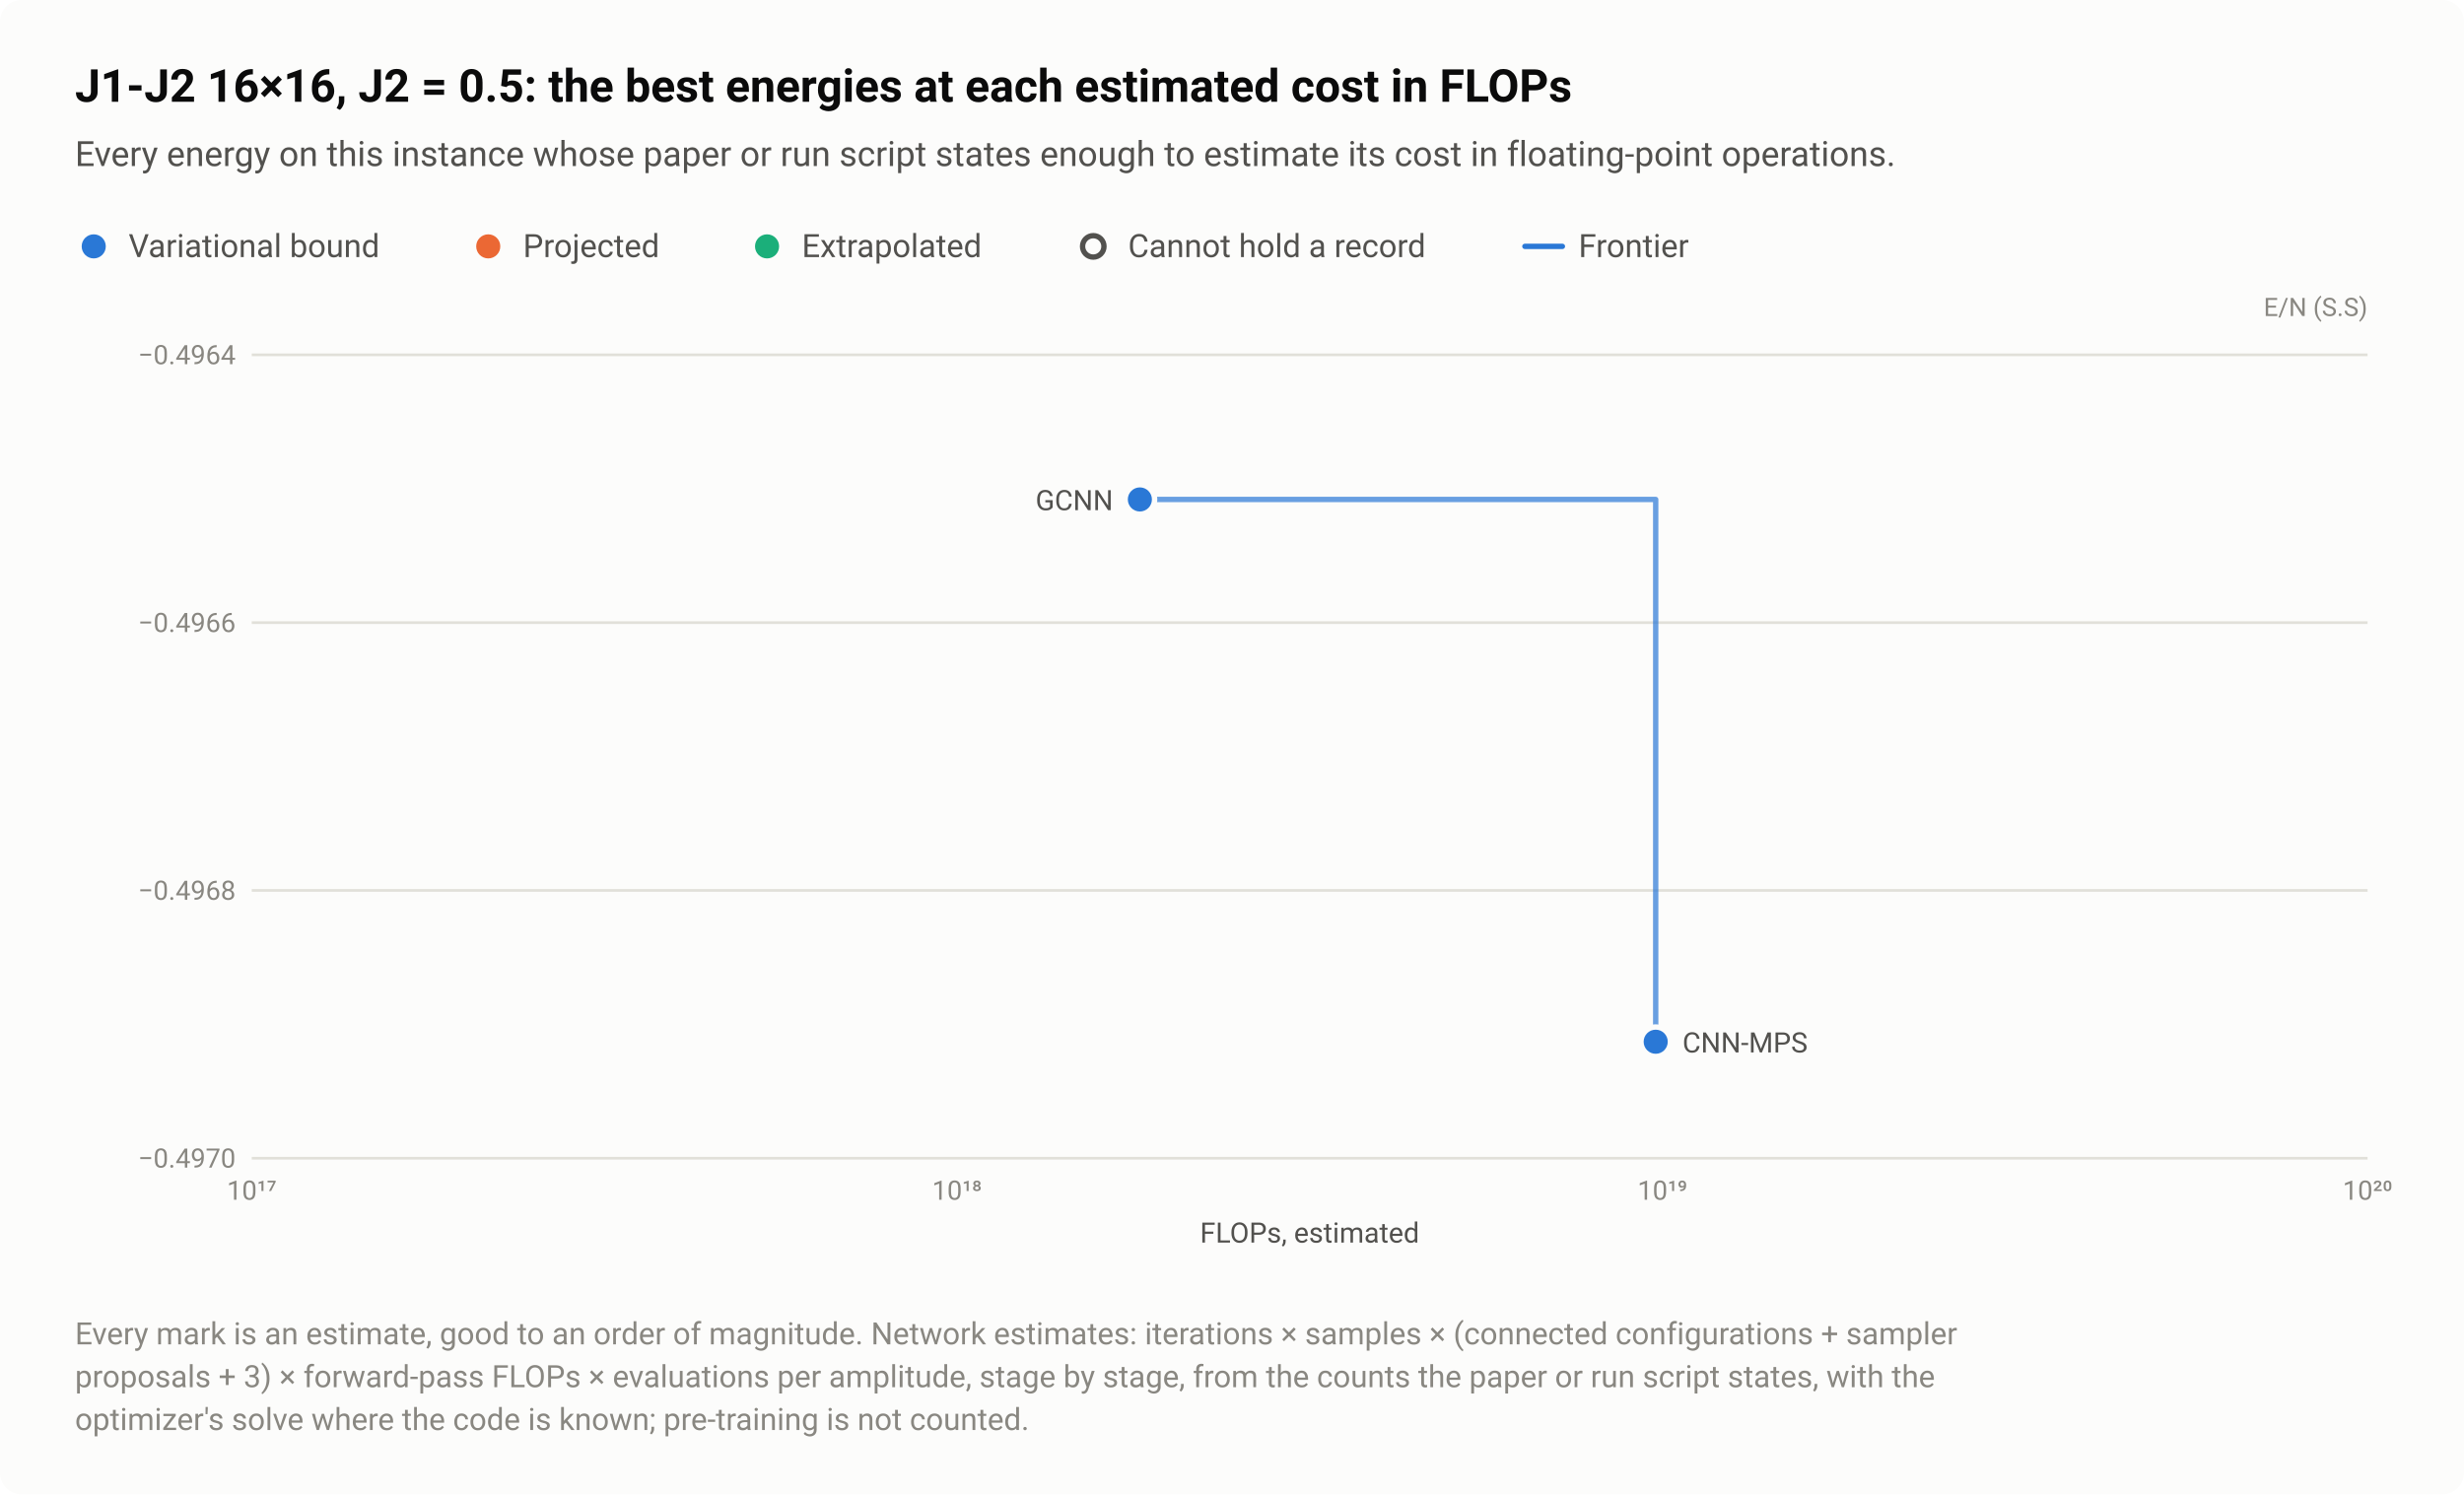
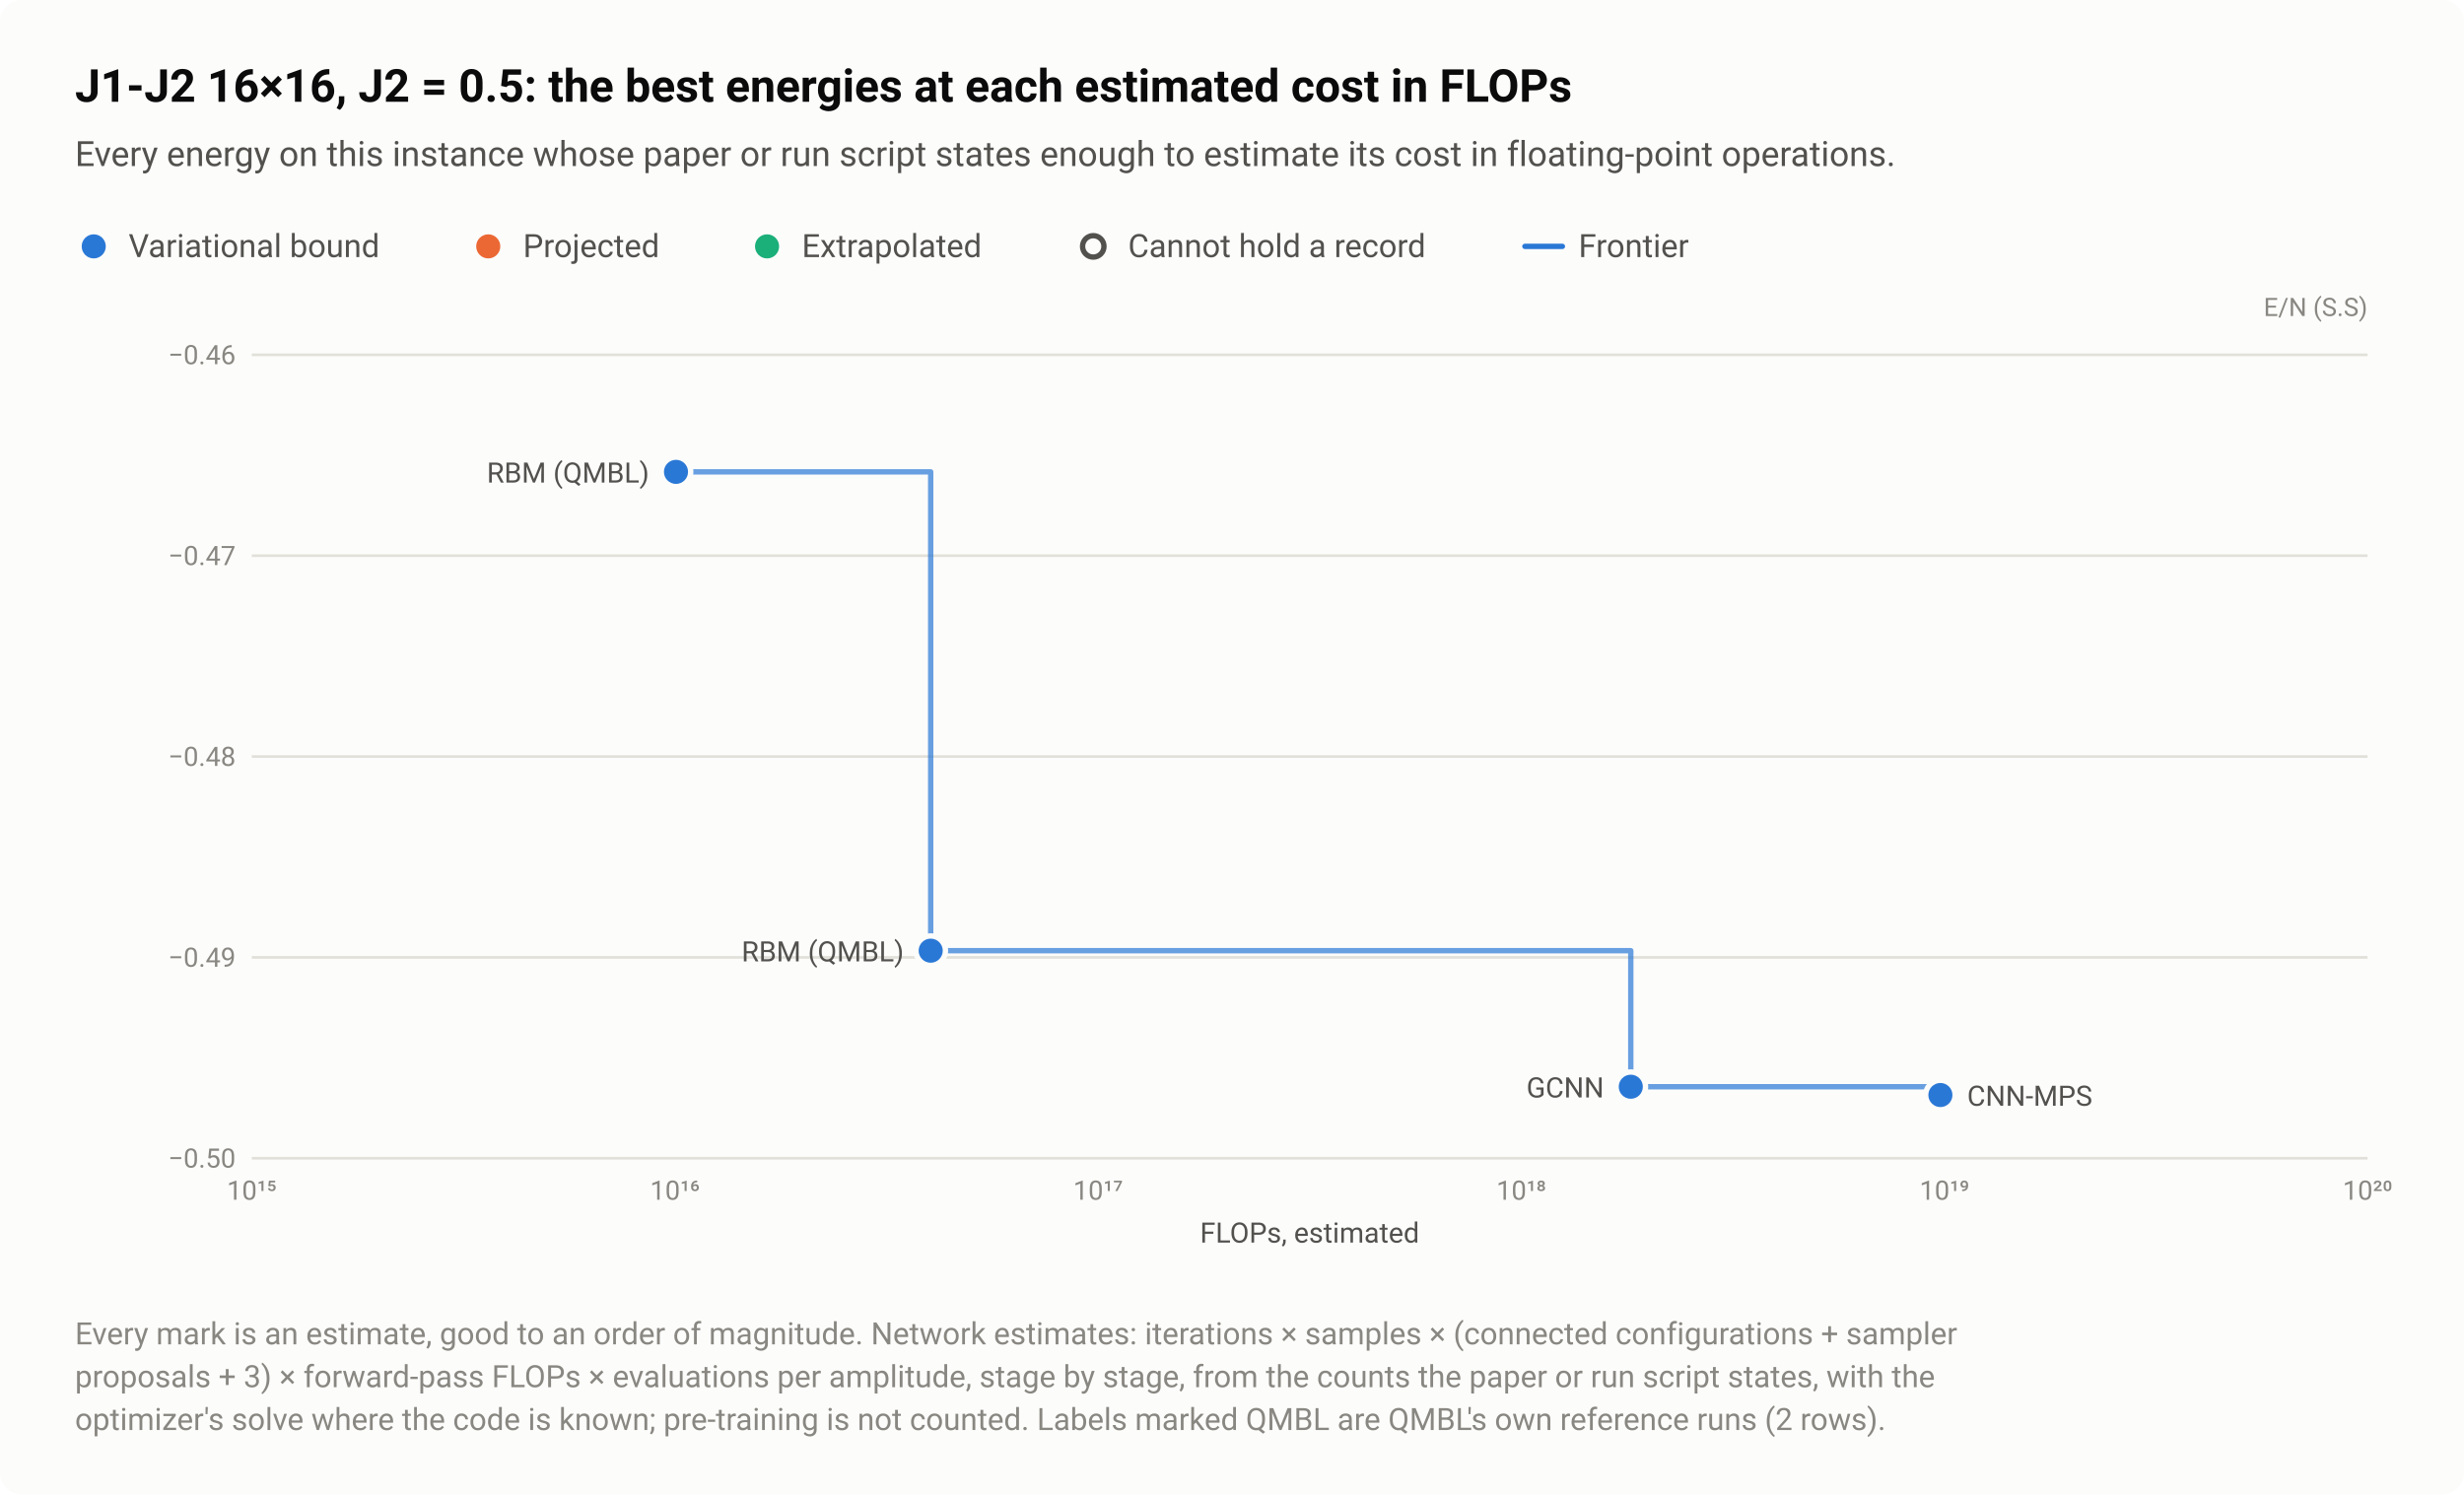
<svg xmlns="http://www.w3.org/2000/svg" width="920" height="558" viewBox="0 0 920 558" role="img" aria-labelledby="title desc">
  <style>text{font-family:system-ui,-apple-system,"Segoe UI",Roboto,"Helvetica Neue",Arial,sans-serif}</style>
  <rect width="920" height="558" rx="8" fill="#fcfcfb" />
  <text x="28" y="38" font-size="17" fill="#0b0b0b" font-weight="600">J1-J2 16×16, J2 = 0.5: the best energies at each estimated cost in FLOPs</text>
  <text x="28" y="62" font-size="13" fill="#52514e">Every energy on this instance whose paper or run script states enough to estimate its cost in floating-point operations.</text>
  <circle cx="35" cy="92" r="6.5" fill="#fcfcfb" />
  <circle cx="35" cy="92" r="4.5" fill="#2a78d6" />
  <text x="48" y="96" font-size="12" fill="#52514e">Variational bound</text>
  <circle cx="182.3" cy="92" r="6.5" fill="#fcfcfb" />
  <circle cx="182.3" cy="92" r="4.5" fill="#eb6834" />
  <text x="195.3" y="96" font-size="12" fill="#52514e">Projected</text>
  <circle cx="286.4" cy="92" r="6.5" fill="#fcfcfb" />
  <circle cx="286.4" cy="92" r="4.5" fill="#1baf7a" />
  <text x="299.4" y="96" font-size="12" fill="#52514e">Extrapolated</text>
  <circle cx="408.2" cy="92" r="6.5" fill="#fcfcfb" />
  <circle cx="408.2" cy="92" r="4" fill="#fcfcfb" stroke="#52514e" stroke-width="2" />
  <text x="421.2" y="96" font-size="12" fill="#52514e">Cannot hold a record</text>
  <path d="M569.36 92H583.36" stroke="#2a78d6" stroke-width="2" stroke-linecap="round" />
  <text x="589.4" y="96" font-size="12" fill="#52514e">Frontier</text>
  <text x="884" y="118" font-size="9.5" fill="#898781" text-anchor="end">E/N (S.S)</text>
  <path d="M94 432.5H884" stroke="#e1e0d9" stroke-width="1" />
-   <text x="88" y="436" font-size="10" fill="#898781" text-anchor="end" style="font-variant-numeric:tabular-nums">−0.4970</text>
-   <path d="M94 332.5H884" stroke="#e1e0d9" stroke-width="1" />
-   <text x="88" y="336" font-size="10" fill="#898781" text-anchor="end" style="font-variant-numeric:tabular-nums">−0.4968</text>
-   <path d="M94 232.5H884" stroke="#e1e0d9" stroke-width="1" />
-   <text x="88" y="236" font-size="10" fill="#898781" text-anchor="end" style="font-variant-numeric:tabular-nums">−0.4966</text>
+   <text x="88" y="436" font-size="10" fill="#898781" text-anchor="end" style="font-variant-numeric:tabular-nums">−0.50</text>
+   <path d="M94 357.5H884" stroke="#e1e0d9" stroke-width="1" />
+   <text x="88" y="361" font-size="10" fill="#898781" text-anchor="end" style="font-variant-numeric:tabular-nums">−0.49</text>
+   <path d="M94 282.5H884" stroke="#e1e0d9" stroke-width="1" />
+   <text x="88" y="286" font-size="10" fill="#898781" text-anchor="end" style="font-variant-numeric:tabular-nums">−0.48</text>
+   <path d="M94 207.5H884" stroke="#e1e0d9" stroke-width="1" />
+   <text x="88" y="211" font-size="10" fill="#898781" text-anchor="end" style="font-variant-numeric:tabular-nums">−0.47</text>
  <path d="M94 132.5H884" stroke="#e1e0d9" stroke-width="1" />
-   <text x="88" y="136" font-size="10" fill="#898781" text-anchor="end" style="font-variant-numeric:tabular-nums">−0.4964</text>
-   <text x="94" y="448" font-size="10" fill="#898781" text-anchor="middle" style="font-variant-numeric:tabular-nums">10¹⁷</text>
-   <text x="357.3" y="448" font-size="10" fill="#898781" text-anchor="middle" style="font-variant-numeric:tabular-nums">10¹⁸</text>
-   <text x="620.7" y="448" font-size="10" fill="#898781" text-anchor="middle" style="font-variant-numeric:tabular-nums">10¹⁹</text>
+   <text x="88" y="136" font-size="10" fill="#898781" text-anchor="end" style="font-variant-numeric:tabular-nums">−0.46</text>
+   <text x="94" y="448" font-size="10" fill="#898781" text-anchor="middle" style="font-variant-numeric:tabular-nums">10¹⁵</text>
+   <text x="252" y="448" font-size="10" fill="#898781" text-anchor="middle" style="font-variant-numeric:tabular-nums">10¹⁶</text>
+   <text x="410" y="448" font-size="10" fill="#898781" text-anchor="middle" style="font-variant-numeric:tabular-nums">10¹⁷</text>
+   <text x="568" y="448" font-size="10" fill="#898781" text-anchor="middle" style="font-variant-numeric:tabular-nums">10¹⁸</text>
+   <text x="726" y="448" font-size="10" fill="#898781" text-anchor="middle" style="font-variant-numeric:tabular-nums">10¹⁹</text>
  <text x="884" y="448" font-size="10" fill="#898781" text-anchor="middle" style="font-variant-numeric:tabular-nums">10²⁰</text>
-   <path d="M425.6 186.5H618.2V389" fill="none" stroke="#2a78d6" stroke-width="2" stroke-linejoin="round" stroke-linecap="round" opacity="0.7" />
+   <path d="M252.4 176.2H347.5V355H608.9V405.8H724.5V408.9" fill="none" stroke="#2a78d6" stroke-width="2" stroke-linejoin="round" stroke-linecap="round" opacity="0.7" />
  <a class="pt" href="/instances/#r-J1J2_square_256_P_0_5-ecf481da">
-     <circle cx="618.2" cy="389" r="6.5" fill="#fcfcfb" />
-     <circle cx="618.2" cy="389" r="4.5" fill="#2a78d6" />
+     <circle cx="724.5" cy="408.9" r="6.5" fill="#fcfcfb" />
+     <circle cx="724.5" cy="408.9" r="4.5" fill="#2a78d6" />
  </a>
  <a class="pt" href="/instances/#r-J1J2_square_256_P_0_5-f7135ada">
-     <circle cx="425.6" cy="186.5" r="6.5" fill="#fcfcfb" />
-     <circle cx="425.6" cy="186.5" r="4.5" fill="#2a78d6" />
+     <circle cx="608.9" cy="405.8" r="6.5" fill="#fcfcfb" />
+     <circle cx="608.9" cy="405.8" r="4.5" fill="#2a78d6" />
+   </a>
+   <a class="pt" href="/instances/#r-J1J2_square_256_P_0_5-d3303a72">
+     <circle cx="252.4" cy="176.2" r="6.5" fill="#fcfcfb" />
+     <circle cx="252.4" cy="176.2" r="4.5" fill="#2a78d6" />
+   </a>
+   <a class="pt" href="/instances/#r-J1J2_square_256_P_0_5-adb35e59">
+     <circle cx="347.5" cy="355" r="6.5" fill="#fcfcfb" />
+     <circle cx="347.5" cy="355" r="4.5" fill="#2a78d6" />
+   </a>
+   <a class="pt" href="/instances/#r-J1J2_square_256_P_0_5-d3303a72">
+     <text x="242.4" y="180.2" font-size="10.5" fill="#52514e" text-anchor="end">RBM (QMBL)</text>
+   </a>
+   <a class="pt" href="/instances/#r-J1J2_square_256_P_0_5-adb35e59">
+     <text x="337.5" y="359" font-size="10.5" fill="#52514e" text-anchor="end">RBM (QMBL)</text>
  </a>
  <a class="pt" href="/instances/#r-J1J2_square_256_P_0_5-f7135ada">
-     <text x="415.6" y="190.5" font-size="10.5" fill="#52514e" text-anchor="end">GCNN</text>
+     <text x="598.9" y="409.8" font-size="10.5" fill="#52514e" text-anchor="end">GCNN</text>
  </a>
  <a class="pt" href="/instances/#r-J1J2_square_256_P_0_5-ecf481da">
-     <text x="628.2" y="393" font-size="10.5" fill="#52514e" text-anchor="start">CNN-MPS</text>
+     <text x="734.5" y="412.9" font-size="10.5" fill="#52514e" text-anchor="start">CNN-MPS</text>
  </a>
  <text x="489" y="464" font-size="10.5" fill="#52514e" text-anchor="middle">FLOPs, estimated</text>
  <text x="28" y="502" font-size="11.5" fill="#898781">Every mark is an estimate, good to an order of magnitude. Network estimates: iterations × samples × (connected configurations + sampler</text>
  <text x="28" y="518" font-size="11.5" fill="#898781">proposals + 3) × forward-pass FLOPs × evaluations per amplitude, stage by stage, from the counts the paper or run script states, with the</text>
-   <text x="28" y="534" font-size="11.5" fill="#898781">optimizer's solve where the code is known; pre-training is not counted.</text>
+   <text x="28" y="534" font-size="11.5" fill="#898781">optimizer's solve where the code is known; pre-training is not counted. Labels marked QMBL are QMBL's own reference runs (2 rows).</text>
</svg>
